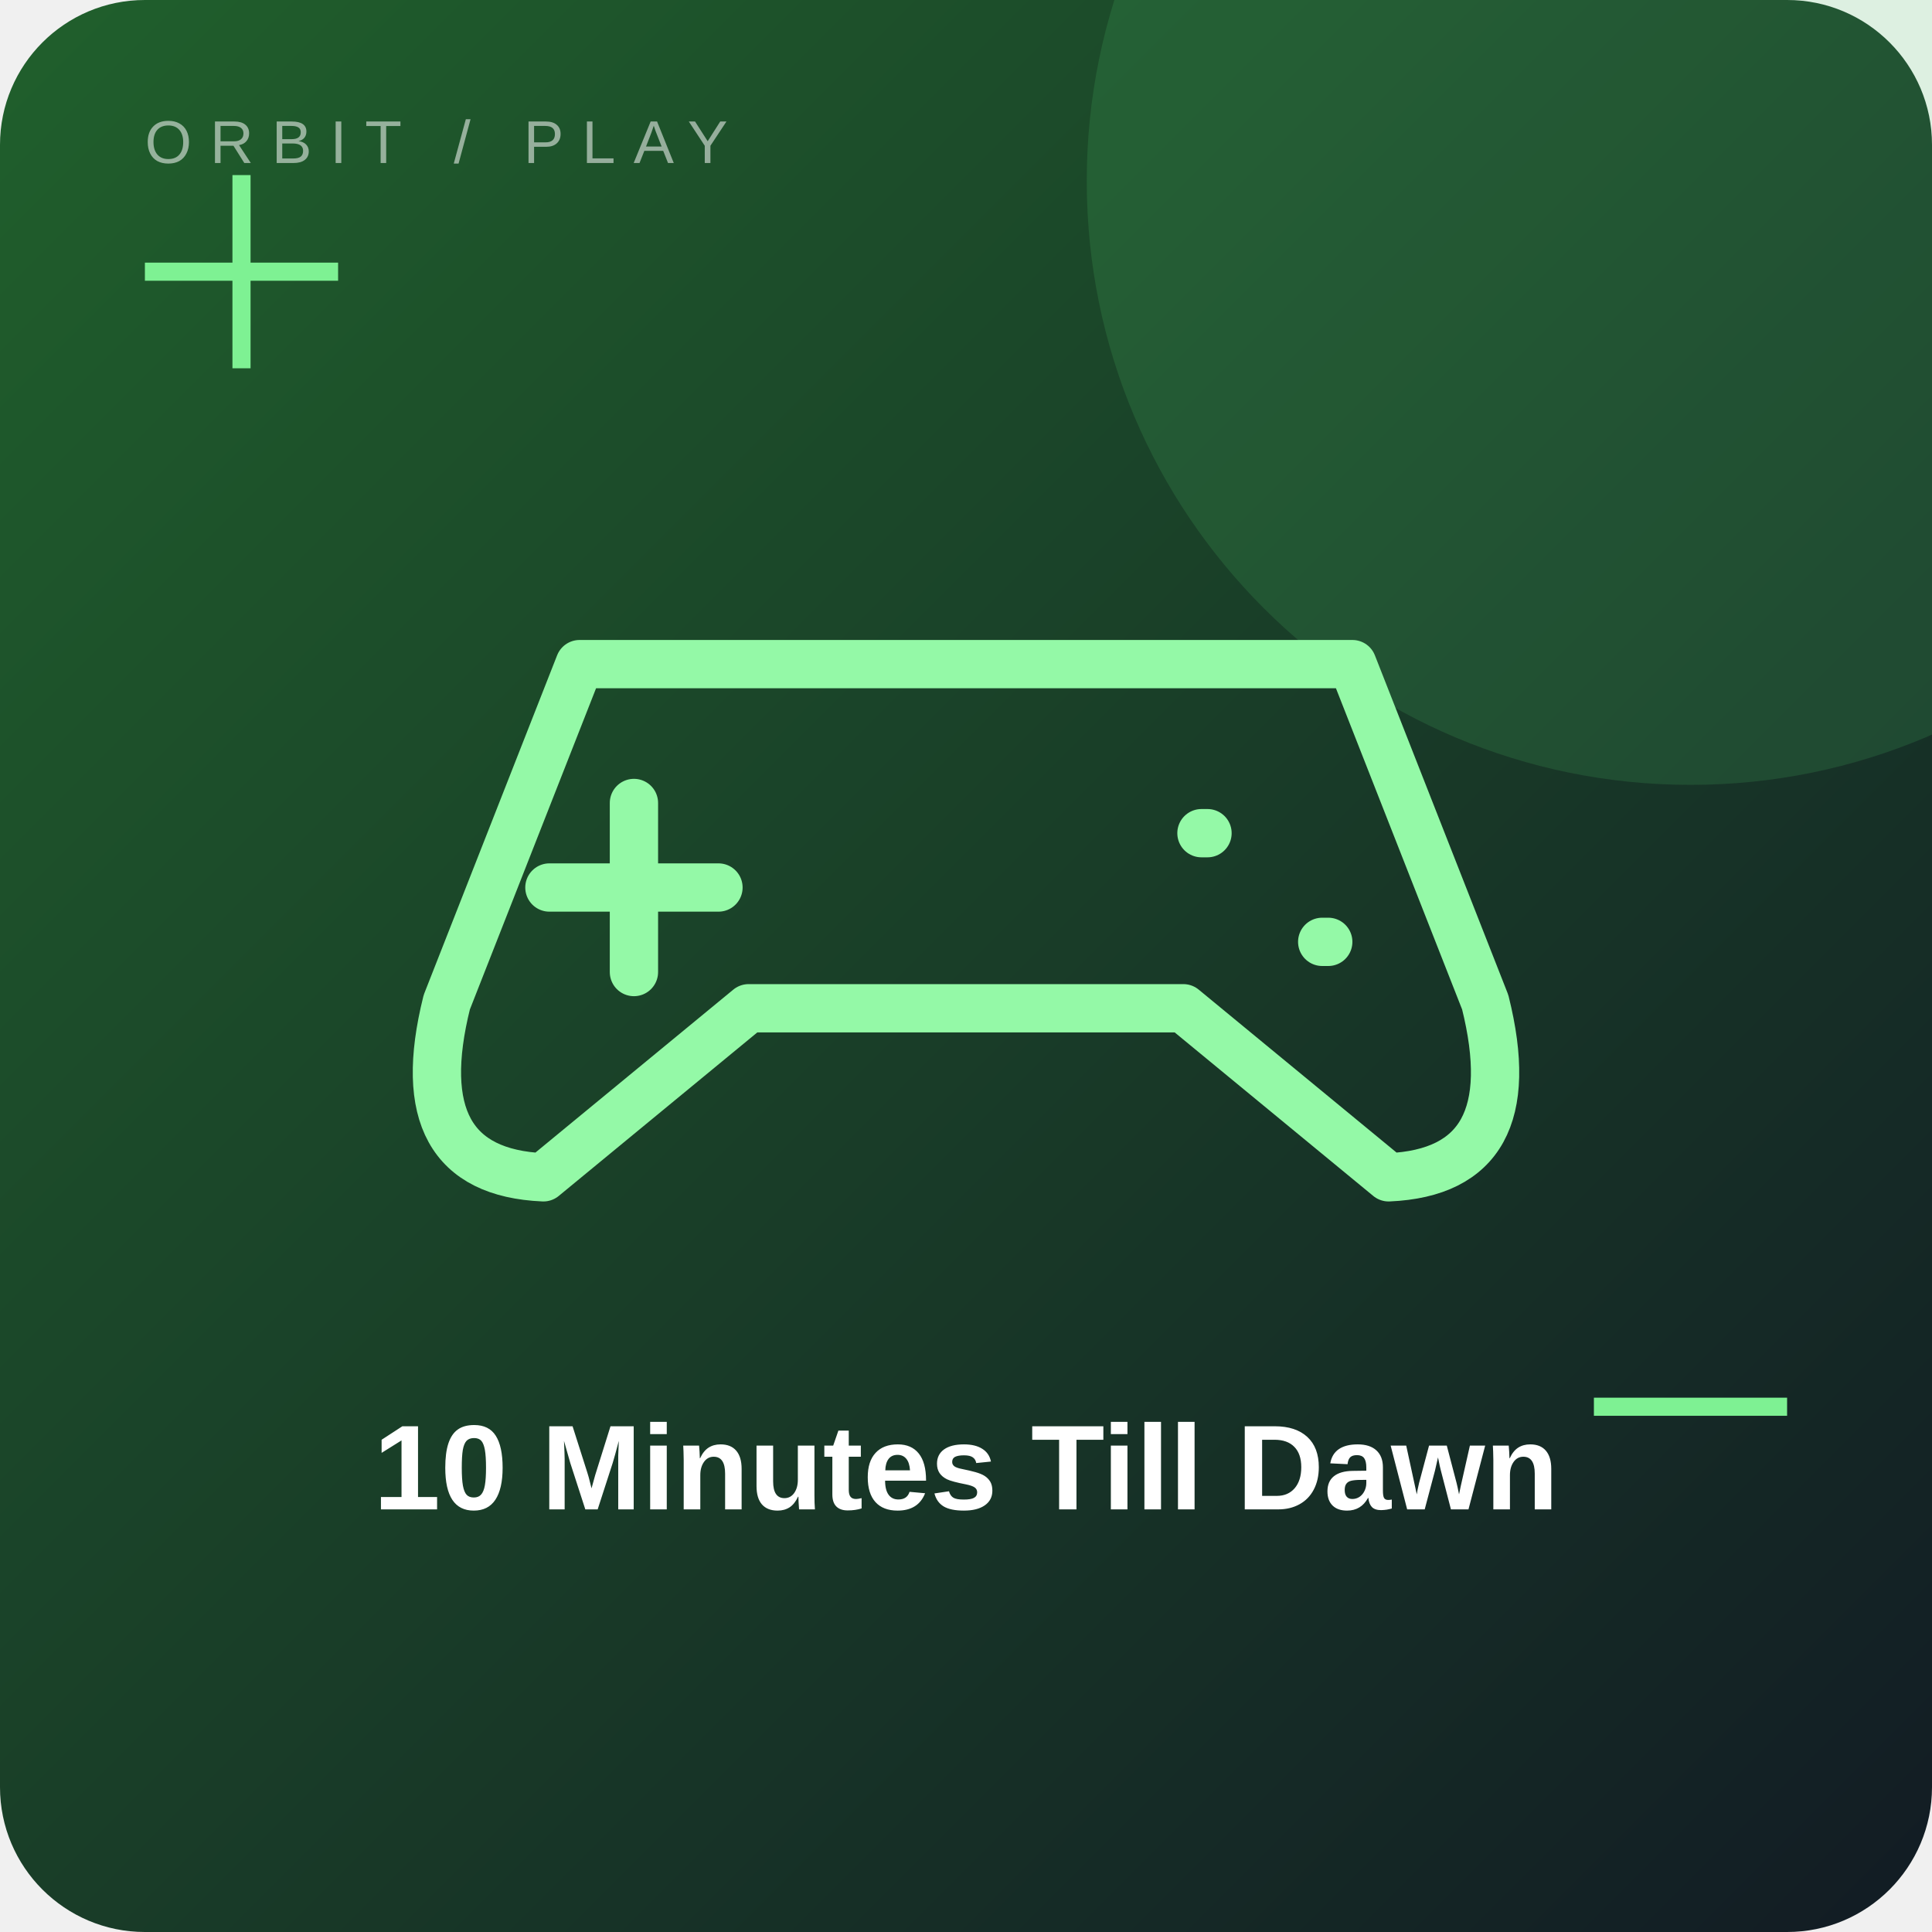
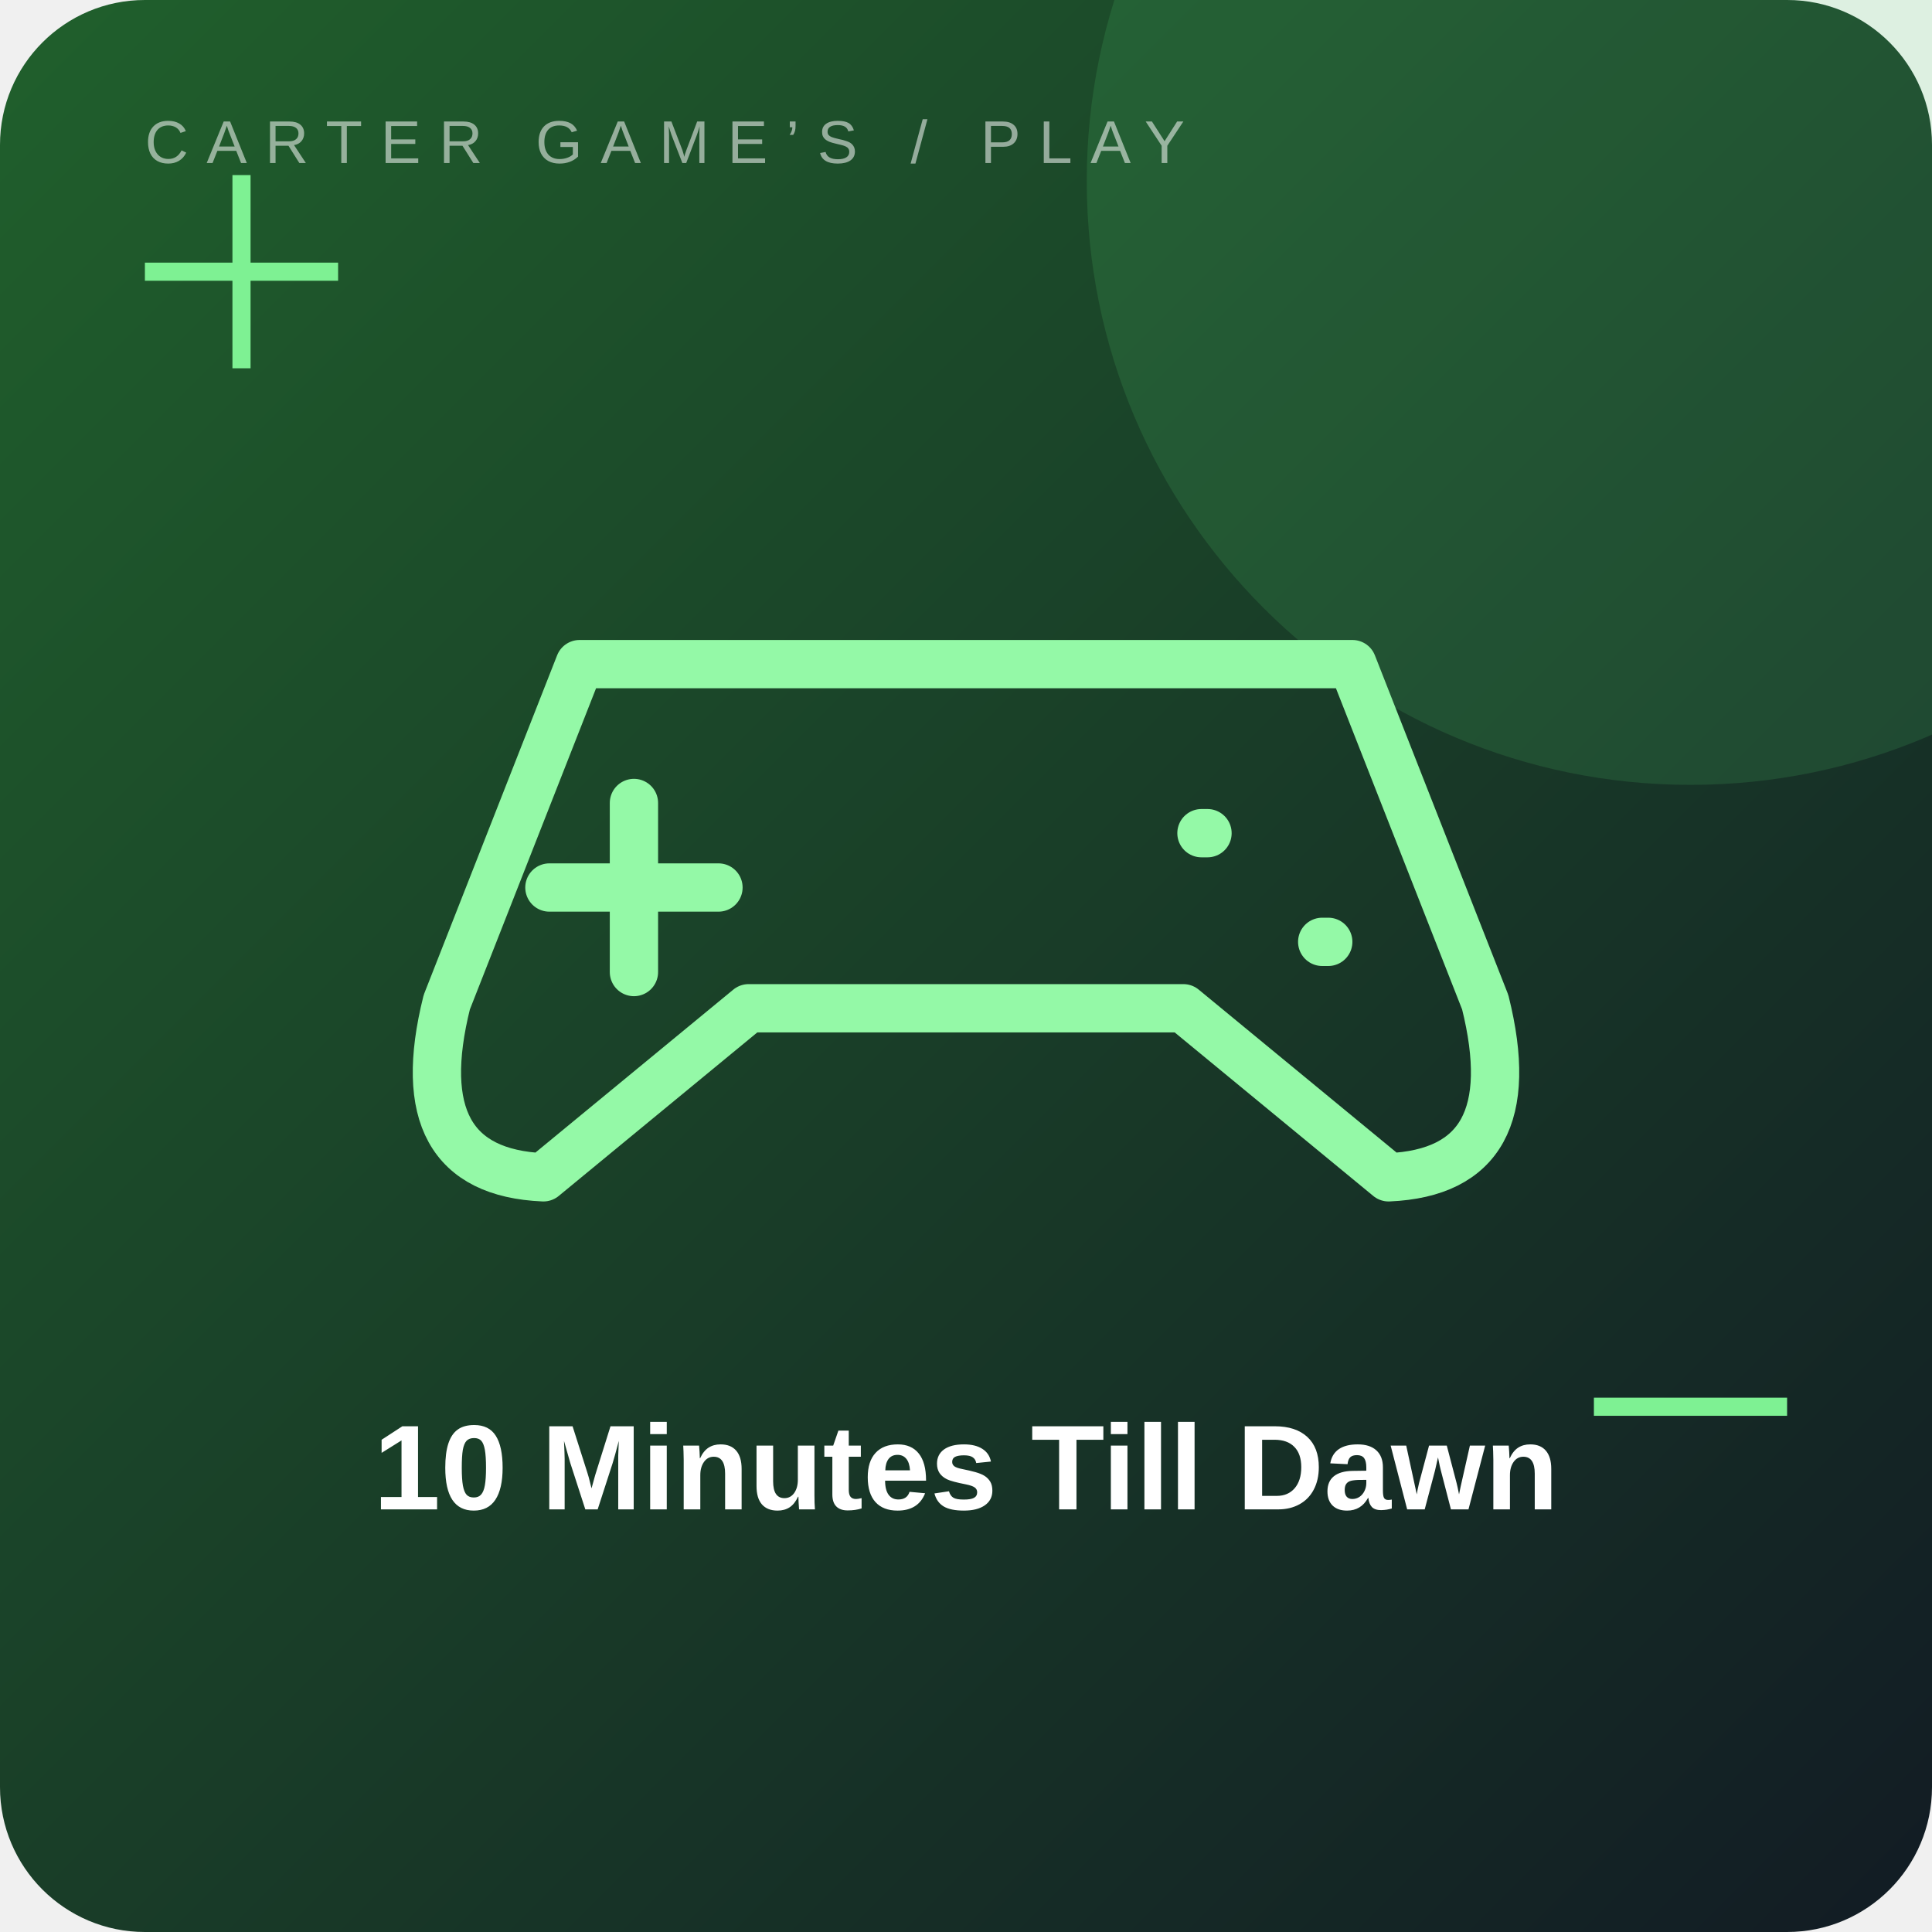
<svg xmlns="http://www.w3.org/2000/svg" viewBox="0 0 320 320" role="img" aria-label="10 Minutes Till Dawn">
  <defs>
    <linearGradient id="g" x2="1" y2="1">
      <stop stop-color="hsl(131 50% 25%)" />
      <stop offset="1" stop-color="#121b24" />
    </linearGradient>
  </defs>
  <rect width="320" height="320" rx="24" fill="url(#g)" />
  <circle cx="280" cy="30" r="100" fill="hsl(131 80% 65%)" opacity=".13" />
  <path d="M24 45h32m-16-16v32M264 233h32" stroke="hsl(131 80% 72%)" stroke-width="3" />
  <g stroke="hsl(131 90% 78%)" fill="none" stroke-width="8" stroke-linecap="round" stroke-linejoin="round">
    <path d="M96 110h128l22 56q7 28-16 29l-34-28h-72l-34 28q-23-1-16-29z" />
    <path d="M105 133v28m-14-14h28m80-9h1m19 18h1" />
  </g>
  <text x="160" y="250" text-anchor="middle" fill="#fff" font-family="Arial,sans-serif" font-size="20" font-weight="700">10 Minutes Till Dawn</text>
-   <text x="24" y="27" fill="#ffffff88" font-family="Arial,sans-serif" font-size="10" letter-spacing="3">ORBIT / PLAY</text>
+   <text x="24" y="27" fill="#ffffff88" font-family="Arial,sans-serif" font-size="10" letter-spacing="3">CARTER GAME’S / PLAY</text>
</svg>
